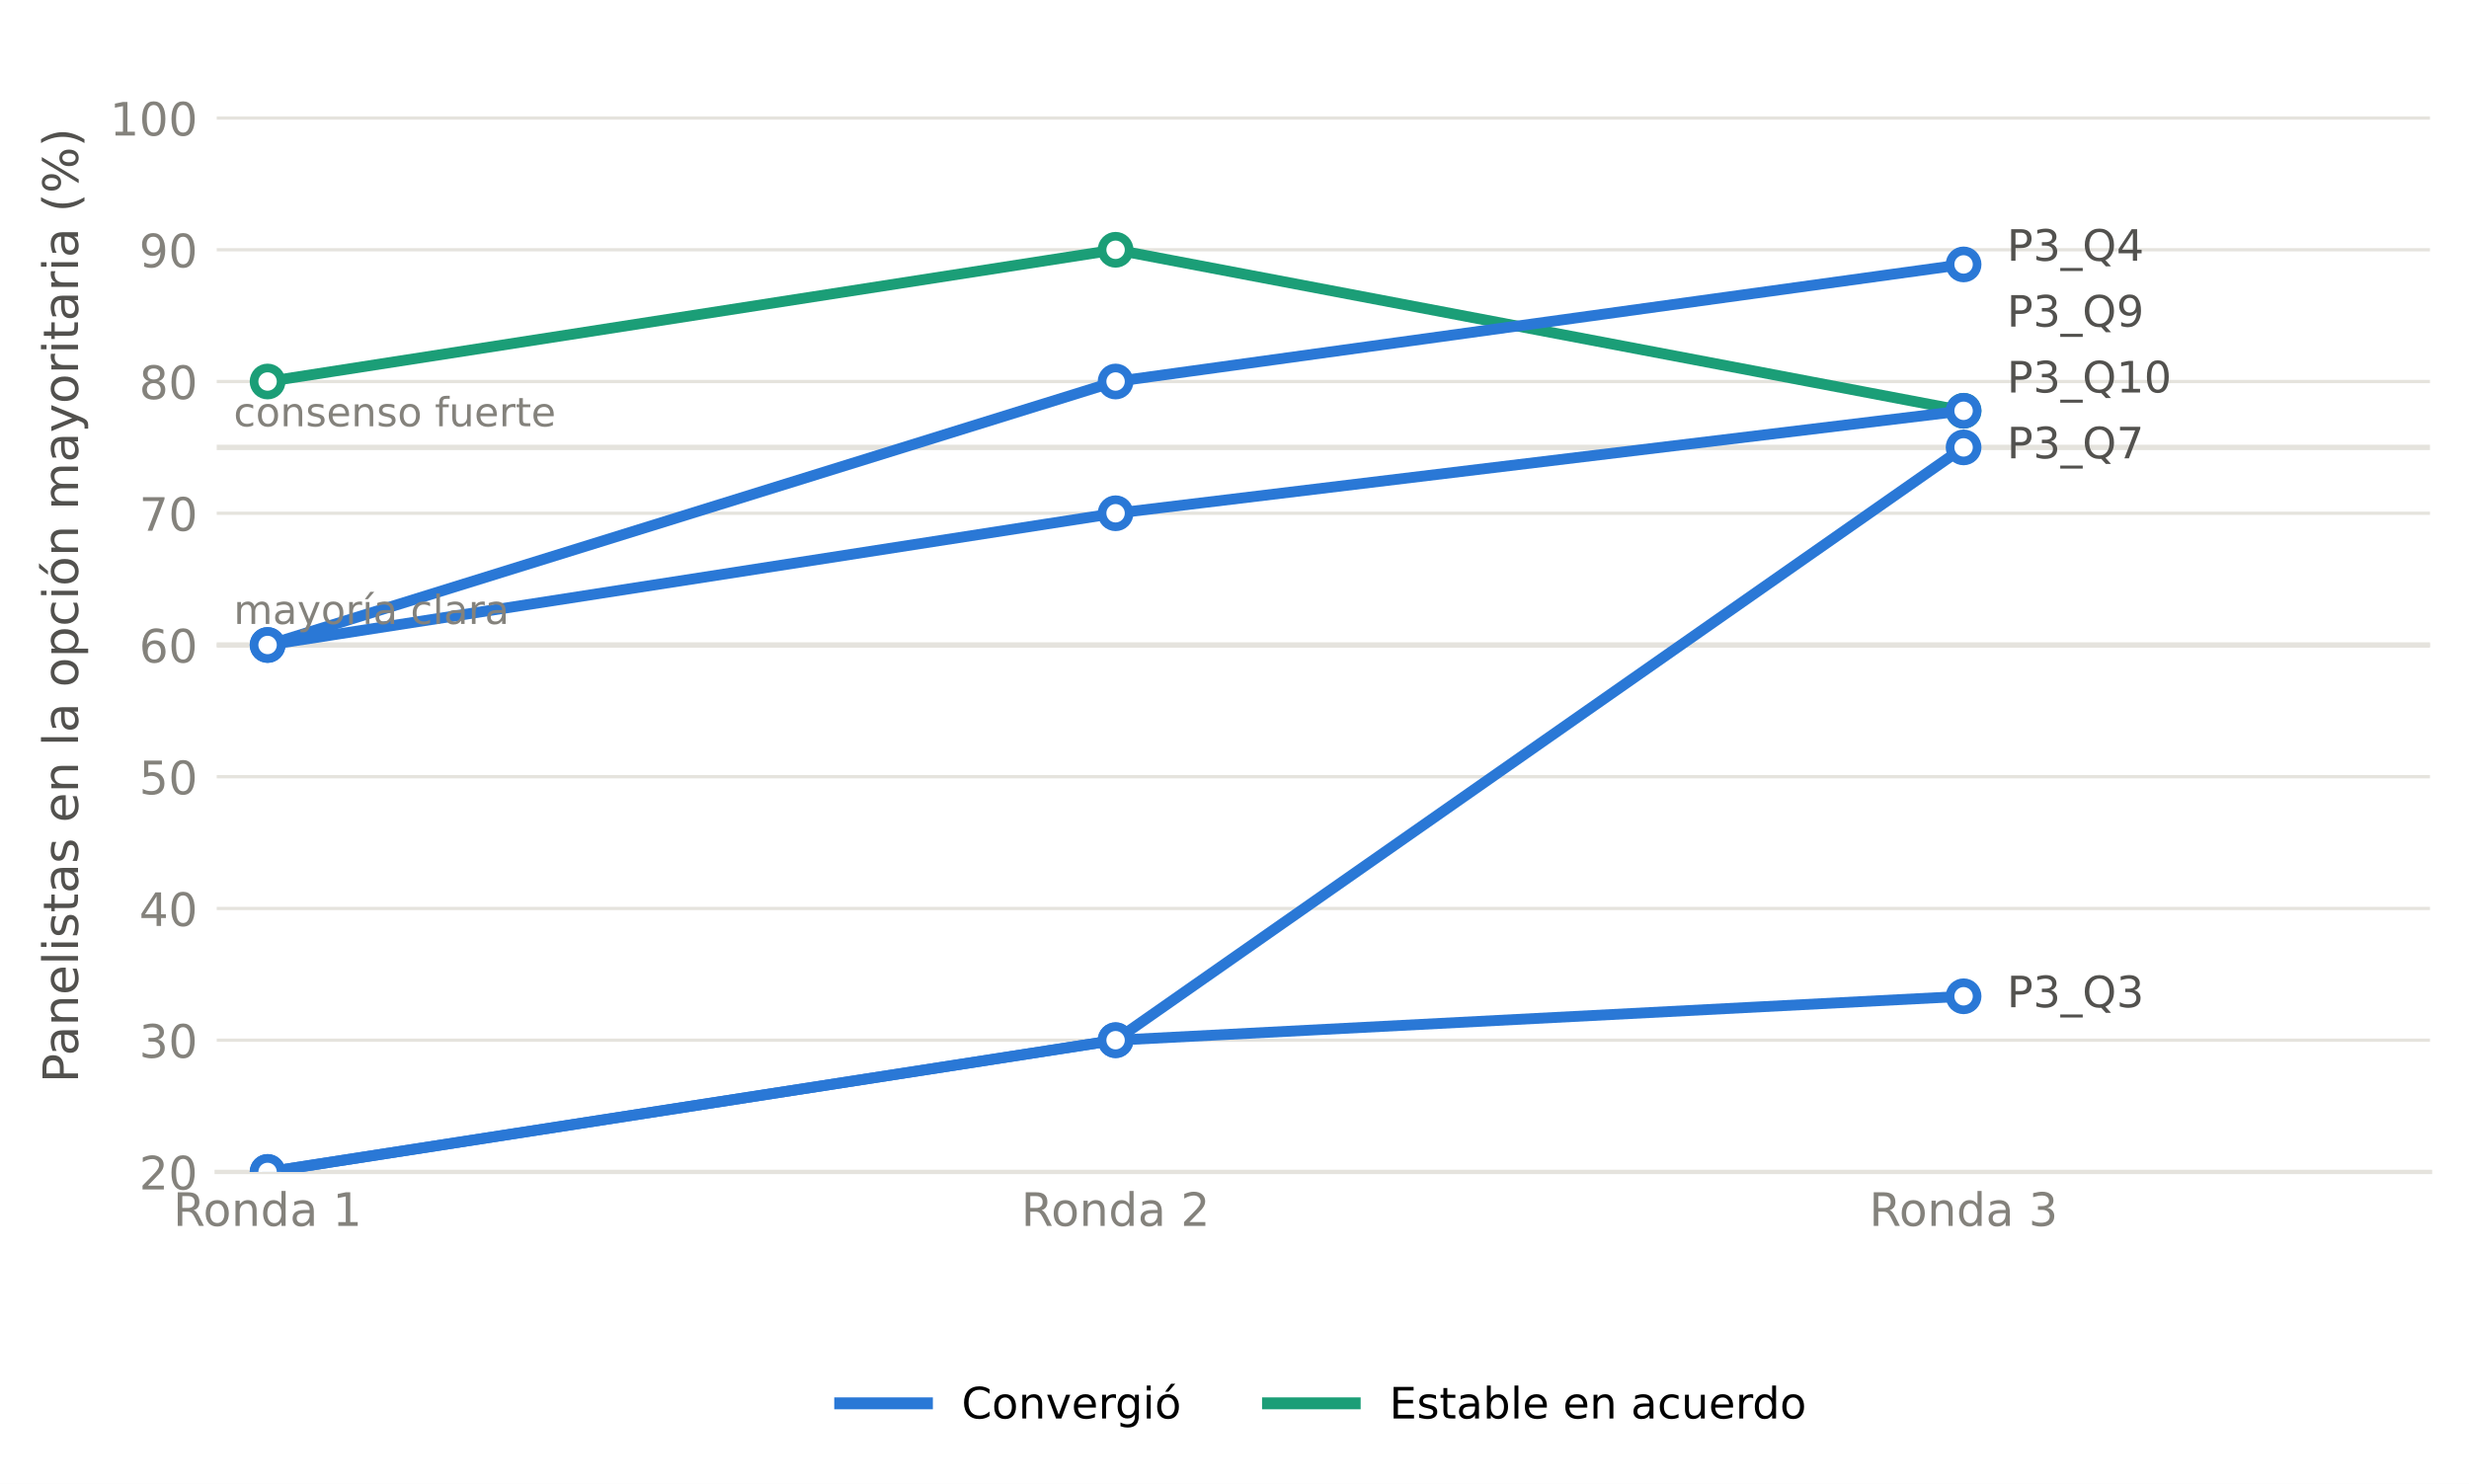
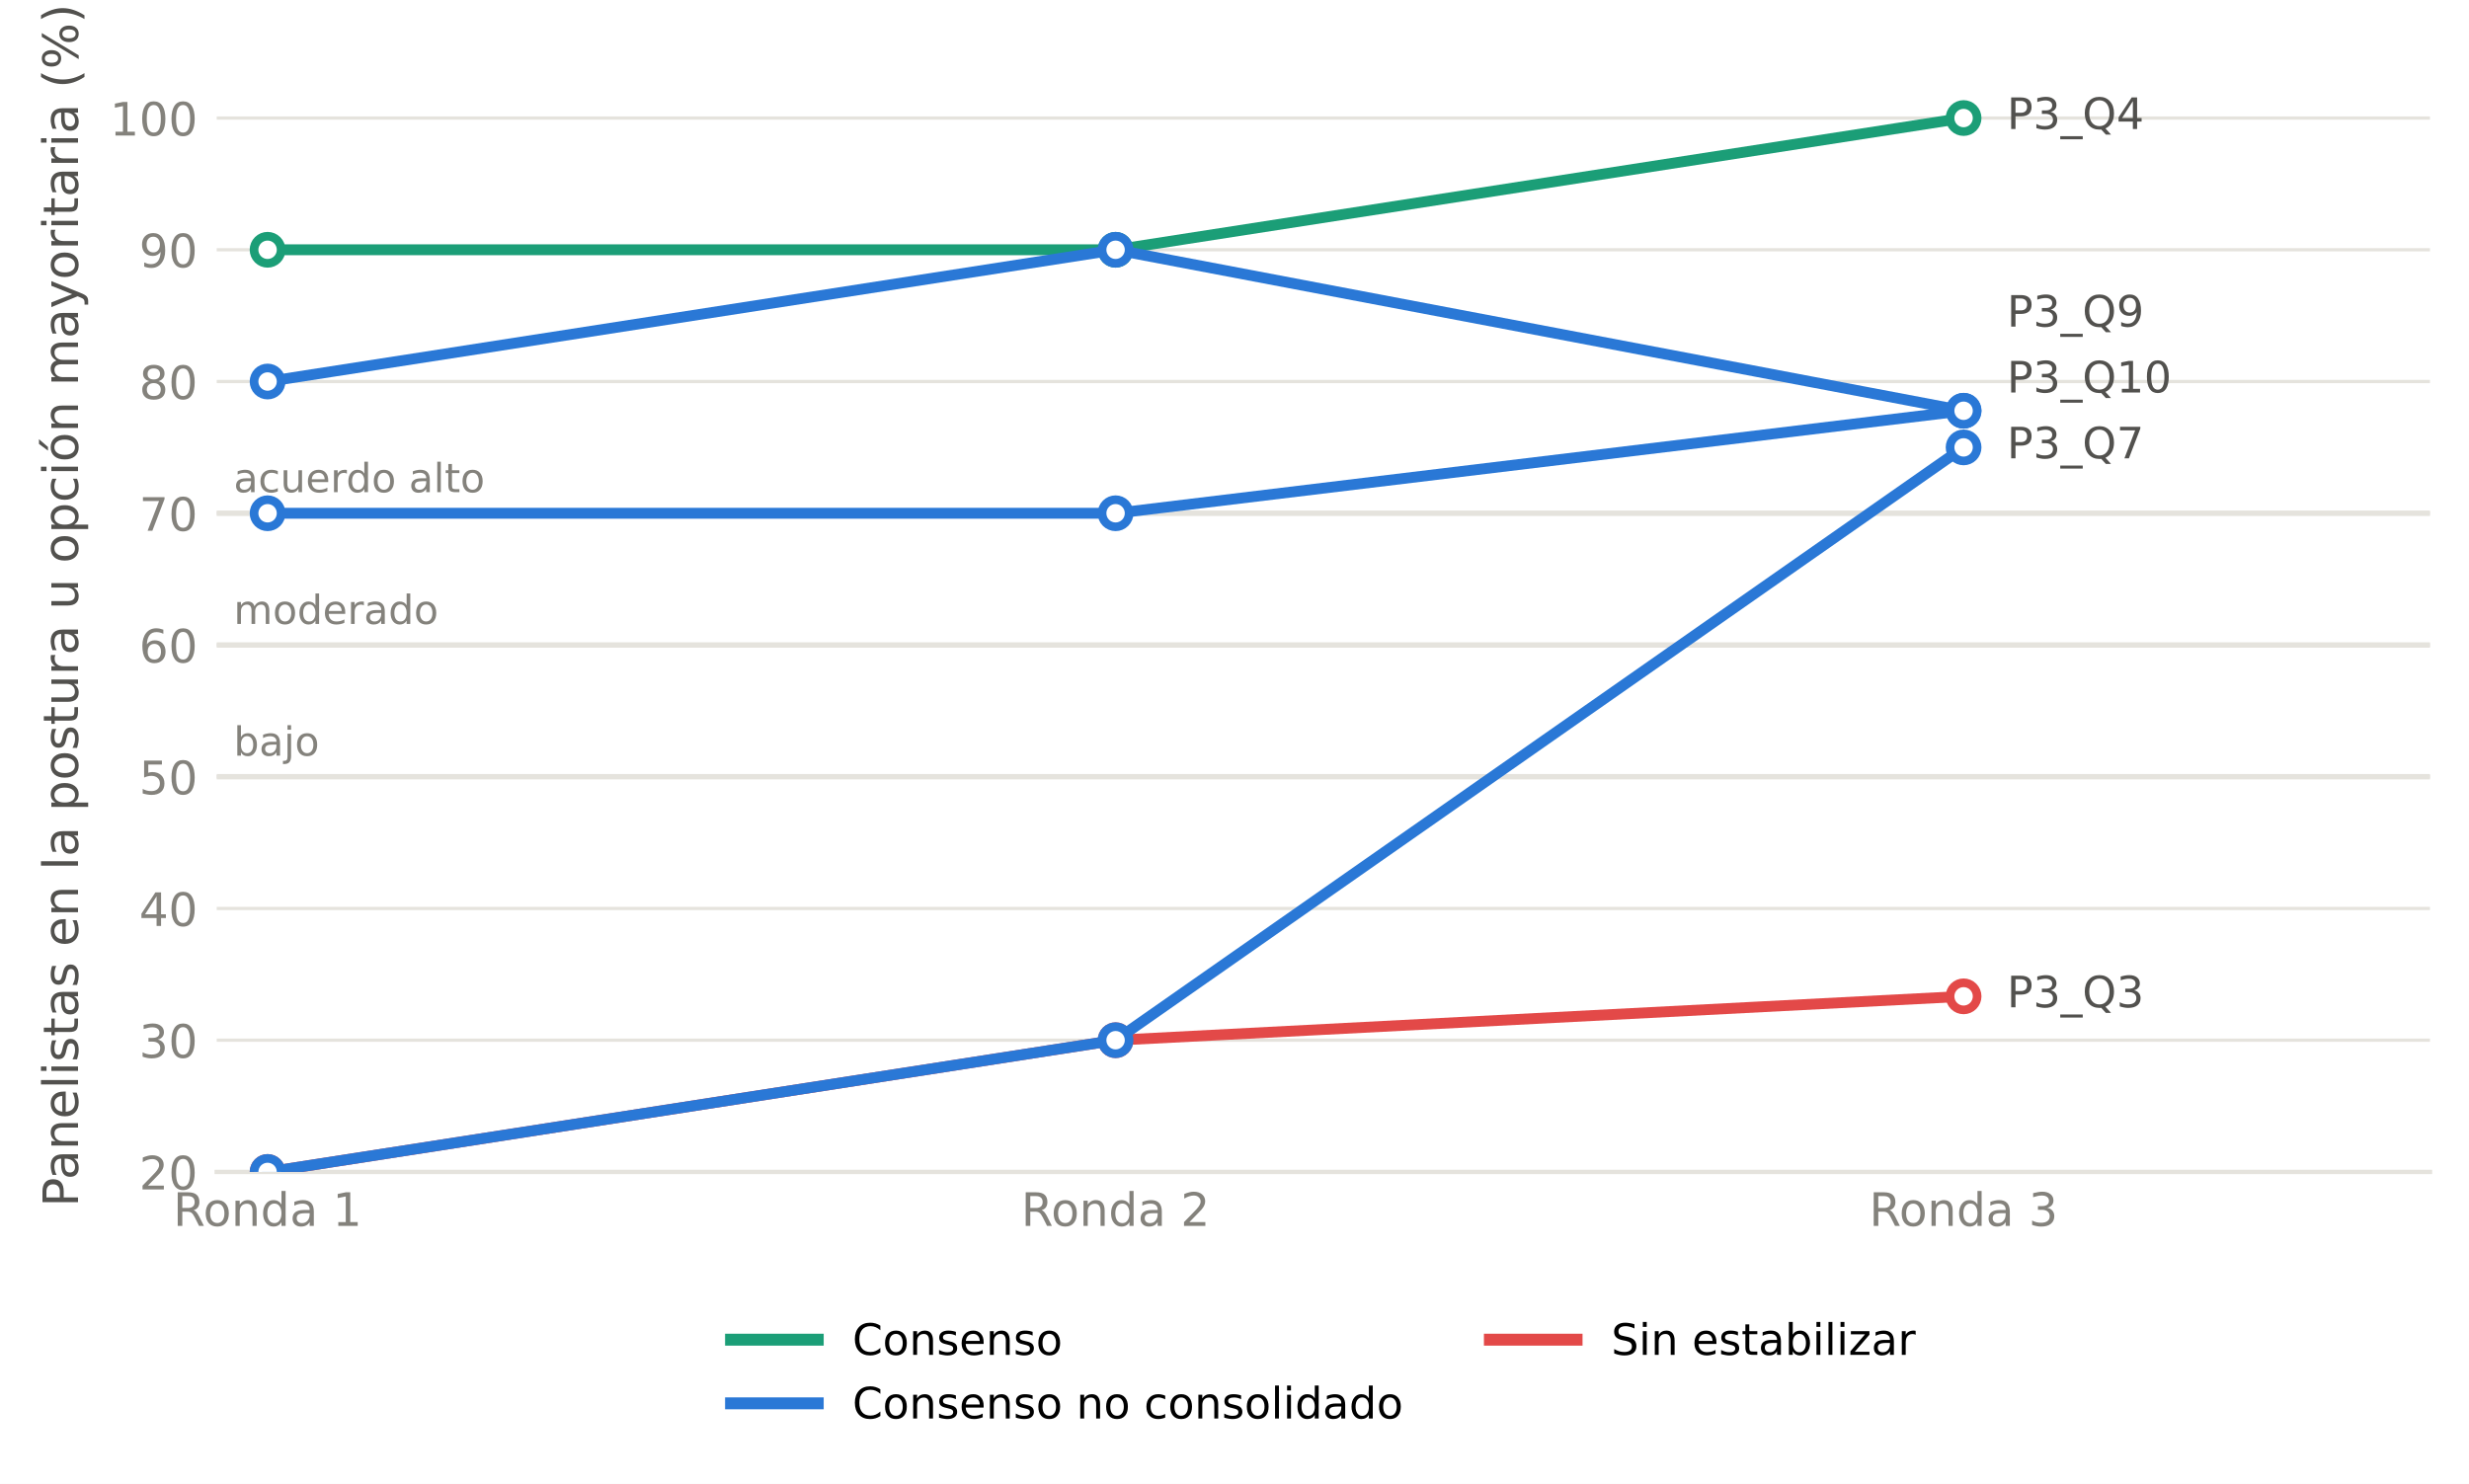
<svg xmlns="http://www.w3.org/2000/svg" xmlns:xlink="http://www.w3.org/1999/xlink" width="455.675pt" height="273.921pt" viewBox="0 0 455.675 273.921" version="1.1">
  <defs>
    <style type="text/css">*{stroke-linejoin: round; stroke-linecap: butt}</style>
  </defs>
  <g id="figure_1">
    <g id="patch_1">
      <path d="M 0 273.921  L 455.675 273.921  L 455.675 0  L 0 0  z " style="fill: #ffffff" />
    </g>
    <g id="axes_1">
      <g id="patch_2">
        <path d="M 39.995 216.344  L 448.475 216.344  L 448.475 7.2  L 39.995 7.2  z " style="fill: #ffffff" />
      </g>
      <g id="line2d_1">
-         <path d="M 39.995 82.589  L 448.475 82.589  " clip-path="url(#p21c9d92736)" style="fill: none; stroke: #e5e3dd; stroke-linecap: square" />
+         <path d="M 39.995 94.749  L 448.475 94.749  " clip-path="url(#pcc6f61c133)" style="fill: none; stroke: #e5e3dd; stroke-linecap: square" />
      </g>
      <g id="line2d_2">
-         <path d="M 39.995 119.068  L 448.475 119.068  " clip-path="url(#p21c9d92736)" style="fill: none; stroke: #e5e3dd; stroke-linecap: square" />
+         <path d="M 39.995 119.068  L 448.475 119.068  " clip-path="url(#pcc6f61c133)" style="fill: none; stroke: #e5e3dd; stroke-linecap: square" />
+       </g>
+       <g id="line2d_3">
+         <path d="M 39.995 143.387  L 448.475 143.387  " clip-path="url(#pcc6f61c133)" style="fill: none; stroke: #e5e3dd; stroke-linecap: square" />
      </g>
      <g id="matplotlib.axis_1">
        <g id="xtick_1">
-           <g id="line2d_3" />
+           <g id="line2d_4" />
          <g id="text_1">
            <text style="font-size: 8.5px; font-family: 'DejaVu Sans', 'Helvetica', 'Arial', sans-serif; text-anchor: middle; fill: #84827c" x="49.385" y="226.303" transform="rotate(-0 49.38503 226.3025)">Ronda 1</text>
          </g>
        </g>
        <g id="xtick_2">
-           <g id="line2d_4" />
+           <g id="line2d_5" />
          <g id="text_2">
            <text style="font-size: 8.5px; font-family: 'DejaVu Sans', 'Helvetica', 'Arial', sans-serif; text-anchor: middle; fill: #84827c" x="205.891" y="226.303" transform="rotate(-0 205.8908 226.3025)">Ronda 2</text>
          </g>
        </g>
        <g id="xtick_3">
-           <g id="line2d_5" />
+           <g id="line2d_6" />
          <g id="text_3">
            <text style="font-size: 8.5px; font-family: 'DejaVu Sans', 'Helvetica', 'Arial', sans-serif; text-anchor: middle; fill: #84827c" x="362.397" y="226.303" transform="rotate(-0 362.3965 226.3025)">Ronda 3</text>
          </g>
        </g>
      </g>
      <g id="matplotlib.axis_2">
        <g id="ytick_1">
-           <g id="line2d_6">
-             <path d="M 39.995 216.344  L 448.475 216.344  " clip-path="url(#p21c9d92736)" style="fill: none; stroke: #e5e3dd; stroke-width: 0.6; stroke-linecap: square" />
-           </g>
-           <g id="line2d_7" />
+           <g id="line2d_7">
+             <path d="M 39.995 216.344  L 448.475 216.344  " clip-path="url(#pcc6f61c133)" style="fill: none; stroke: #e5e3dd; stroke-width: 0.6; stroke-linecap: square" />
+           </g>
+           <g id="line2d_8" />
          <g id="text_4">
            <text style="font-size: 8.5px; font-family: 'DejaVu Sans', 'Helvetica', 'Arial', sans-serif; text-anchor: end; fill: #84827c" x="36.495" y="219.573" transform="rotate(-0 36.49469 219.5732)">20</text>
          </g>
        </g>
        <g id="ytick_2">
-           <g id="line2d_8">
-             <path d="M 39.995 192.025  L 448.475 192.025  " clip-path="url(#p21c9d92736)" style="fill: none; stroke: #e5e3dd; stroke-width: 0.6; stroke-linecap: square" />
-           </g>
-           <g id="line2d_9" />
+           <g id="line2d_9">
+             <path d="M 39.995 192.025  L 448.475 192.025  " clip-path="url(#pcc6f61c133)" style="fill: none; stroke: #e5e3dd; stroke-width: 0.6; stroke-linecap: square" />
+           </g>
+           <g id="line2d_10" />
          <g id="text_5">
            <text style="font-size: 8.5px; font-family: 'DejaVu Sans', 'Helvetica', 'Arial', sans-serif; text-anchor: end; fill: #84827c" x="36.495" y="195.254" transform="rotate(-0 36.49469 195.2541)">30</text>
          </g>
        </g>
        <g id="ytick_3">
-           <g id="line2d_10">
-             <path d="M 39.995 167.706  L 448.475 167.706  " clip-path="url(#p21c9d92736)" style="fill: none; stroke: #e5e3dd; stroke-width: 0.6; stroke-linecap: square" />
-           </g>
-           <g id="line2d_11" />
+           <g id="line2d_11">
+             <path d="M 39.995 167.706  L 448.475 167.706  " clip-path="url(#pcc6f61c133)" style="fill: none; stroke: #e5e3dd; stroke-width: 0.6; stroke-linecap: square" />
+           </g>
+           <g id="line2d_12" />
          <g id="text_6">
            <text style="font-size: 8.5px; font-family: 'DejaVu Sans', 'Helvetica', 'Arial', sans-serif; text-anchor: end; fill: #84827c" x="36.495" y="170.935" transform="rotate(-0 36.49469 170.9351)">40</text>
          </g>
        </g>
        <g id="ytick_4">
-           <g id="line2d_12">
-             <path d="M 39.995 143.387  L 448.475 143.387  " clip-path="url(#p21c9d92736)" style="fill: none; stroke: #e5e3dd; stroke-width: 0.6; stroke-linecap: square" />
-           </g>
-           <g id="line2d_13" />
+           <g id="line2d_13">
+             <path d="M 39.995 143.387  L 448.475 143.387  " clip-path="url(#pcc6f61c133)" style="fill: none; stroke: #e5e3dd; stroke-width: 0.6; stroke-linecap: square" />
+           </g>
+           <g id="line2d_14" />
          <g id="text_7">
            <text style="font-size: 8.5px; font-family: 'DejaVu Sans', 'Helvetica', 'Arial', sans-serif; text-anchor: end; fill: #84827c" x="36.495" y="146.616" transform="rotate(-0 36.49469 146.616)">50</text>
          </g>
        </g>
        <g id="ytick_5">
-           <g id="line2d_14">
-             <path d="M 39.995 119.068  L 448.475 119.068  " clip-path="url(#p21c9d92736)" style="fill: none; stroke: #e5e3dd; stroke-width: 0.6; stroke-linecap: square" />
-           </g>
-           <g id="line2d_15" />
+           <g id="line2d_15">
+             <path d="M 39.995 119.068  L 448.475 119.068  " clip-path="url(#pcc6f61c133)" style="fill: none; stroke: #e5e3dd; stroke-width: 0.6; stroke-linecap: square" />
+           </g>
+           <g id="line2d_16" />
          <g id="text_8">
            <text style="font-size: 8.5px; font-family: 'DejaVu Sans', 'Helvetica', 'Arial', sans-serif; text-anchor: end; fill: #84827c" x="36.495" y="122.297" transform="rotate(-0 36.49469 122.297)">60</text>
          </g>
        </g>
        <g id="ytick_6">
-           <g id="line2d_16">
-             <path d="M 39.995 94.749  L 448.475 94.749  " clip-path="url(#p21c9d92736)" style="fill: none; stroke: #e5e3dd; stroke-width: 0.6; stroke-linecap: square" />
-           </g>
-           <g id="line2d_17" />
+           <g id="line2d_17">
+             <path d="M 39.995 94.749  L 448.475 94.749  " clip-path="url(#pcc6f61c133)" style="fill: none; stroke: #e5e3dd; stroke-width: 0.6; stroke-linecap: square" />
+           </g>
+           <g id="line2d_18" />
          <g id="text_9">
            <text style="font-size: 8.5px; font-family: 'DejaVu Sans', 'Helvetica', 'Arial', sans-serif; text-anchor: end; fill: #84827c" x="36.495" y="97.978" transform="rotate(-0 36.49469 97.97792)">70</text>
          </g>
        </g>
        <g id="ytick_7">
-           <g id="line2d_18">
-             <path d="M 39.995 70.43  L 448.475 70.43  " clip-path="url(#p21c9d92736)" style="fill: none; stroke: #e5e3dd; stroke-width: 0.6; stroke-linecap: square" />
-           </g>
-           <g id="line2d_19" />
+           <g id="line2d_19">
+             <path d="M 39.995 70.43  L 448.475 70.43  " clip-path="url(#pcc6f61c133)" style="fill: none; stroke: #e5e3dd; stroke-width: 0.6; stroke-linecap: square" />
+           </g>
+           <g id="line2d_20" />
          <g id="text_10">
            <text style="font-size: 8.5px; font-family: 'DejaVu Sans', 'Helvetica', 'Arial', sans-serif; text-anchor: end; fill: #84827c" x="36.495" y="73.659" transform="rotate(-0 36.49469 73.65887)">80</text>
          </g>
        </g>
        <g id="ytick_8">
-           <g id="line2d_20">
-             <path d="M 39.995 46.11  L 448.475 46.11  " clip-path="url(#p21c9d92736)" style="fill: none; stroke: #e5e3dd; stroke-width: 0.6; stroke-linecap: square" />
-           </g>
-           <g id="line2d_21" />
+           <g id="line2d_21">
+             <path d="M 39.995 46.11  L 448.475 46.11  " clip-path="url(#pcc6f61c133)" style="fill: none; stroke: #e5e3dd; stroke-width: 0.6; stroke-linecap: square" />
+           </g>
+           <g id="line2d_22" />
          <g id="text_11">
            <text style="font-size: 8.5px; font-family: 'DejaVu Sans', 'Helvetica', 'Arial', sans-serif; text-anchor: end; fill: #84827c" x="36.495" y="49.34" transform="rotate(-0 36.49469 49.33982)">90</text>
          </g>
        </g>
        <g id="ytick_9">
-           <g id="line2d_22">
-             <path d="M 39.995 21.791  L 448.475 21.791  " clip-path="url(#p21c9d92736)" style="fill: none; stroke: #e5e3dd; stroke-width: 0.6; stroke-linecap: square" />
-           </g>
-           <g id="line2d_23" />
+           <g id="line2d_23">
+             <path d="M 39.995 21.791  L 448.475 21.791  " clip-path="url(#pcc6f61c133)" style="fill: none; stroke: #e5e3dd; stroke-width: 0.6; stroke-linecap: square" />
+           </g>
+           <g id="line2d_24" />
          <g id="text_12">
            <text style="font-size: 8.5px; font-family: 'DejaVu Sans', 'Helvetica', 'Arial', sans-serif; text-anchor: end; fill: #84827c" x="36.495" y="25.021" transform="rotate(-0 36.49469 25.02077)">100</text>
          </g>
        </g>
        <g id="text_13">
-           <text style="font-size: 9px; font-family: 'DejaVu Sans', 'Helvetica', 'Arial', sans-serif; text-anchor: middle; fill: #52514e" x="14.399" y="111.772" transform="rotate(-90 14.39859 111.7719)">Panelistas en la opción mayoritaria (%)</text>
+           <text style="font-size: 9px; font-family: 'DejaVu Sans', 'Helvetica', 'Arial', sans-serif; text-anchor: middle; fill: #52514e" x="14.399" y="111.772" transform="rotate(-90 14.39859 111.7719)">Panelistas en la postura u opción mayoritaria (%)</text>
        </g>
      </g>
      <g id="patch_3">
        <path d="M 39.995 216.344  L 448.475 216.344  " style="fill: none; stroke: #e5e3dd; stroke-width: 0.8; stroke-linejoin: miter; stroke-linecap: square" />
      </g>
-       <g id="line2d_24">
-         <path d="M 49.385 70.43  L 205.891 46.11  L 362.397 75.834  " clip-path="url(#p21c9d92736)" style="fill: none; stroke: #1b9e77; stroke-width: 2; stroke-linecap: square" />
+       <g id="line2d_25">
+         <path d="M 49.385 216.344  L 205.891 192.025  L 362.397 183.927  " clip-path="url(#pcc6f61c133)" style="fill: none; stroke: #e34948; stroke-width: 2; stroke-linecap: square" />
        <defs>
-           <path id="mc1a254e744" d="M 0 2.5  C 0.663 2.5 1.299 2.237 1.768 1.768  C 2.237 1.299 2.5 0.663 2.5 0  C 2.5 -0.663 2.237 -1.299 1.768 -1.768  C 1.299 -2.237 0.663 -2.5 0 -2.5  C -0.663 -2.5 -1.299 -2.237 -1.768 -1.768  C -2.237 -1.299 -2.5 -0.663 -2.5 0  C -2.5 0.663 -2.237 1.299 -1.768 1.768  C -1.299 2.237 -0.663 2.5 0 2.5  z " style="stroke: #1b9e77; stroke-width: 1.6" />
+           <path id="m406118f3f5" d="M 0 2.5  C 0.663 2.5 1.299 2.237 1.768 1.768  C 2.237 1.299 2.5 0.663 2.5 0  C 2.5 -0.663 2.237 -1.299 1.768 -1.768  C 1.299 -2.237 0.663 -2.5 0 -2.5  C -0.663 -2.5 -1.299 -2.237 -1.768 -1.768  C -2.237 -1.299 -2.5 -0.663 -2.5 0  C -2.5 0.663 -2.237 1.299 -1.768 1.768  C -1.299 2.237 -0.663 2.5 0 2.5  z " style="stroke: #e34948; stroke-width: 1.6" />
        </defs>
-         <g clip-path="url(#p21c9d92736)">
-           <use xlink:href="#mc1a254e744" x="49.385" y="70.43" style="fill: #ffffff; stroke: #1b9e77; stroke-width: 1.6" />
-           <use xlink:href="#mc1a254e744" x="205.891" y="46.11" style="fill: #ffffff; stroke: #1b9e77; stroke-width: 1.6" />
-           <use xlink:href="#mc1a254e744" x="362.397" y="75.834" style="fill: #ffffff; stroke: #1b9e77; stroke-width: 1.6" />
-         </g>
-       </g>
-       <g id="line2d_25">
-         <path d="M 49.385 216.344  L 205.891 192.025  L 362.397 183.918  " clip-path="url(#p21c9d92736)" style="fill: none; stroke: #2a78d6; stroke-width: 2; stroke-linecap: square" />
+         <g clip-path="url(#pcc6f61c133)">
+           <use xlink:href="#m406118f3f5" x="49.385" y="216.344" style="fill: #ffffff; stroke: #e34948; stroke-width: 1.6" />
+           <use xlink:href="#m406118f3f5" x="205.891" y="192.025" style="fill: #ffffff; stroke: #e34948; stroke-width: 1.6" />
+           <use xlink:href="#m406118f3f5" x="362.397" y="183.927" style="fill: #ffffff; stroke: #e34948; stroke-width: 1.6" />
+         </g>
+       </g>
+       <g id="line2d_26">
+         <path d="M 49.385 46.11  L 205.891 46.11  L 362.397 21.791  " clip-path="url(#pcc6f61c133)" style="fill: none; stroke: #1b9e77; stroke-width: 2; stroke-linecap: square" />
        <defs>
-           <path id="m84110c0b2d" d="M 0 2.5  C 0.663 2.5 1.299 2.237 1.768 1.768  C 2.237 1.299 2.5 0.663 2.5 0  C 2.5 -0.663 2.237 -1.299 1.768 -1.768  C 1.299 -2.237 0.663 -2.5 0 -2.5  C -0.663 -2.5 -1.299 -2.237 -1.768 -1.768  C -2.237 -1.299 -2.5 -0.663 -2.5 0  C -2.5 0.663 -2.237 1.299 -1.768 1.768  C -1.299 2.237 -0.663 2.5 0 2.5  z " style="stroke: #2a78d6; stroke-width: 1.6" />
+           <path id="m197376d4fb" d="M 0 2.5  C 0.663 2.5 1.299 2.237 1.768 1.768  C 2.237 1.299 2.5 0.663 2.5 0  C 2.5 -0.663 2.237 -1.299 1.768 -1.768  C 1.299 -2.237 0.663 -2.5 0 -2.5  C -0.663 -2.5 -1.299 -2.237 -1.768 -1.768  C -2.237 -1.299 -2.5 -0.663 -2.5 0  C -2.5 0.663 -2.237 1.299 -1.768 1.768  C -1.299 2.237 -0.663 2.5 0 2.5  z " style="stroke: #1b9e77; stroke-width: 1.6" />
        </defs>
-         <g clip-path="url(#p21c9d92736)">
-           <use xlink:href="#m84110c0b2d" x="49.385" y="216.344" style="fill: #ffffff; stroke: #2a78d6; stroke-width: 1.6" />
-           <use xlink:href="#m84110c0b2d" x="205.891" y="192.025" style="fill: #ffffff; stroke: #2a78d6; stroke-width: 1.6" />
-           <use xlink:href="#m84110c0b2d" x="362.397" y="183.918" style="fill: #ffffff; stroke: #2a78d6; stroke-width: 1.6" />
-         </g>
-       </g>
-       <g id="line2d_26">
-         <path d="M 49.385 119.068  L 205.891 70.43  L 362.397 48.813  " clip-path="url(#p21c9d92736)" style="fill: none; stroke: #2a78d6; stroke-width: 2; stroke-linecap: square" />
-         <g clip-path="url(#p21c9d92736)">
-           <use xlink:href="#m84110c0b2d" x="49.385" y="119.068" style="fill: #ffffff; stroke: #2a78d6; stroke-width: 1.6" />
-           <use xlink:href="#m84110c0b2d" x="205.891" y="70.43" style="fill: #ffffff; stroke: #2a78d6; stroke-width: 1.6" />
-           <use xlink:href="#m84110c0b2d" x="362.397" y="48.813" style="fill: #ffffff; stroke: #2a78d6; stroke-width: 1.6" />
+         <g clip-path="url(#pcc6f61c133)">
+           <use xlink:href="#m197376d4fb" x="49.385" y="46.11" style="fill: #ffffff; stroke: #1b9e77; stroke-width: 1.6" />
+           <use xlink:href="#m197376d4fb" x="205.891" y="46.11" style="fill: #ffffff; stroke: #1b9e77; stroke-width: 1.6" />
+           <use xlink:href="#m197376d4fb" x="362.397" y="21.791" style="fill: #ffffff; stroke: #1b9e77; stroke-width: 1.6" />
        </g>
      </g>
      <g id="line2d_27">
-         <path d="M 49.385 216.344  L 205.891 192.025  L 362.397 82.589  " clip-path="url(#p21c9d92736)" style="fill: none; stroke: #2a78d6; stroke-width: 2; stroke-linecap: square" />
-         <g clip-path="url(#p21c9d92736)">
-           <use xlink:href="#m84110c0b2d" x="49.385" y="216.344" style="fill: #ffffff; stroke: #2a78d6; stroke-width: 1.6" />
-           <use xlink:href="#m84110c0b2d" x="205.891" y="192.025" style="fill: #ffffff; stroke: #2a78d6; stroke-width: 1.6" />
-           <use xlink:href="#m84110c0b2d" x="362.397" y="82.589" style="fill: #ffffff; stroke: #2a78d6; stroke-width: 1.6" />
+         <path d="M 49.385 216.344  L 205.891 192.025  L 362.397 82.589  " clip-path="url(#pcc6f61c133)" style="fill: none; stroke: #2a78d6; stroke-width: 2; stroke-linecap: square" />
+         <defs>
+           <path id="m68f8a0e69b" d="M 0 2.5  C 0.663 2.5 1.299 2.237 1.768 1.768  C 2.237 1.299 2.5 0.663 2.5 0  C 2.5 -0.663 2.237 -1.299 1.768 -1.768  C 1.299 -2.237 0.663 -2.5 0 -2.5  C -0.663 -2.5 -1.299 -2.237 -1.768 -1.768  C -2.237 -1.299 -2.5 -0.663 -2.5 0  C -2.5 0.663 -2.237 1.299 -1.768 1.768  C -1.299 2.237 -0.663 2.5 0 2.5  z " style="stroke: #2a78d6; stroke-width: 1.6" />
+         </defs>
+         <g clip-path="url(#pcc6f61c133)">
+           <use xlink:href="#m68f8a0e69b" x="49.385" y="216.344" style="fill: #ffffff; stroke: #2a78d6; stroke-width: 1.6" />
+           <use xlink:href="#m68f8a0e69b" x="205.891" y="192.025" style="fill: #ffffff; stroke: #2a78d6; stroke-width: 1.6" />
+           <use xlink:href="#m68f8a0e69b" x="362.397" y="82.589" style="fill: #ffffff; stroke: #2a78d6; stroke-width: 1.6" />
        </g>
      </g>
      <g id="line2d_28">
-         <path d="M 49.385 119.068  L 205.891 94.749  L 362.397 75.834  " clip-path="url(#p21c9d92736)" style="fill: none; stroke: #2a78d6; stroke-width: 2; stroke-linecap: square" />
-         <g clip-path="url(#p21c9d92736)">
-           <use xlink:href="#m84110c0b2d" x="49.385" y="119.068" style="fill: #ffffff; stroke: #2a78d6; stroke-width: 1.6" />
-           <use xlink:href="#m84110c0b2d" x="205.891" y="94.749" style="fill: #ffffff; stroke: #2a78d6; stroke-width: 1.6" />
-           <use xlink:href="#m84110c0b2d" x="362.397" y="75.834" style="fill: #ffffff; stroke: #2a78d6; stroke-width: 1.6" />
+         <path d="M 49.385 94.749  L 205.891 94.749  L 362.397 75.828  " clip-path="url(#pcc6f61c133)" style="fill: none; stroke: #2a78d6; stroke-width: 2; stroke-linecap: square" />
+         <g clip-path="url(#pcc6f61c133)">
+           <use xlink:href="#m68f8a0e69b" x="49.385" y="94.749" style="fill: #ffffff; stroke: #2a78d6; stroke-width: 1.6" />
+           <use xlink:href="#m68f8a0e69b" x="205.891" y="94.749" style="fill: #ffffff; stroke: #2a78d6; stroke-width: 1.6" />
+           <use xlink:href="#m68f8a0e69b" x="362.397" y="75.828" style="fill: #ffffff; stroke: #2a78d6; stroke-width: 1.6" />
+         </g>
+       </g>
+       <g id="line2d_29">
+         <path d="M 49.385 70.43  L 205.891 46.11  L 362.397 75.828  " clip-path="url(#pcc6f61c133)" style="fill: none; stroke: #2a78d6; stroke-width: 2; stroke-linecap: square" />
+         <g clip-path="url(#pcc6f61c133)">
+           <use xlink:href="#m68f8a0e69b" x="49.385" y="70.43" style="fill: #ffffff; stroke: #2a78d6; stroke-width: 1.6" />
+           <use xlink:href="#m68f8a0e69b" x="205.891" y="46.11" style="fill: #ffffff; stroke: #2a78d6; stroke-width: 1.6" />
+           <use xlink:href="#m68f8a0e69b" x="362.397" y="75.828" style="fill: #ffffff; stroke: #2a78d6; stroke-width: 1.6" />
        </g>
      </g>
      <g id="text_14">
-         <text style="font-size: 8px; font-family: 'DejaVu Sans', 'Helvetica', 'Arial', sans-serif; text-anchor: start; fill: #52514e" x="370.397" y="185.944" transform="rotate(-0 370.3965 185.9441)">P3_Q3</text>
+         <text style="font-size: 8px; font-family: 'DejaVu Sans', 'Helvetica', 'Arial', sans-serif; text-anchor: start; fill: #52514e" x="370.397" y="185.952" transform="rotate(-0 370.3965 185.9522)">P3_Q3</text>
      </g>
      <g id="text_15">
        <text style="font-size: 8px; font-family: 'DejaVu Sans', 'Helvetica', 'Arial', sans-serif; text-anchor: start; fill: #52514e" x="370.397" y="84.615" transform="rotate(-0 370.3965 84.61468)">P3_Q7</text>
      </g>
      <g id="text_16">
        <text style="font-size: 8px; font-family: 'DejaVu Sans', 'Helvetica', 'Arial', sans-serif; text-anchor: start; fill: #52514e" x="370.397" y="72.455" transform="rotate(-0 370.3965 72.45516)">P3_Q10</text>
      </g>
      <g id="text_17">
        <text style="font-size: 8px; font-family: 'DejaVu Sans', 'Helvetica', 'Arial', sans-serif; text-anchor: start; fill: #52514e" x="370.397" y="60.296" transform="rotate(-0 370.3965 60.29563)">P3_Q9</text>
      </g>
      <g id="text_18">
-         <text style="font-size: 8px; font-family: 'DejaVu Sans', 'Helvetica', 'Arial', sans-serif; text-anchor: start; fill: #52514e" x="370.397" y="48.136" transform="rotate(-0 370.3965 48.13611)">P3_Q4</text>
+         <text style="font-size: 8px; font-family: 'DejaVu Sans', 'Helvetica', 'Arial', sans-serif; text-anchor: start; fill: #52514e" x="370.397" y="23.817" transform="rotate(-0 370.3965 23.81706)">P3_Q4</text>
      </g>
      <g id="text_19">
-         <text style="font-size: 7.4px; font-family: 'DejaVu Sans', 'Helvetica', 'Arial', sans-serif; text-anchor: start; fill: #84827c" x="43.125" y="78.698" transform="rotate(-0 43.1248 78.69801)">consenso fuerte</text>
+         <text style="font-size: 7.4px; font-family: 'DejaVu Sans', 'Helvetica', 'Arial', sans-serif; text-anchor: start; fill: #84827c" x="43.125" y="90.858" transform="rotate(-0 43.1248 90.85754)">acuerdo alto</text>
      </g>
      <g id="text_20">
-         <text style="font-size: 7.4px; font-family: 'DejaVu Sans', 'Helvetica', 'Arial', sans-serif; text-anchor: start; fill: #84827c" x="43.125" y="115.177" transform="rotate(-0 43.1248 115.1766)">mayoría clara</text>
+         <text style="font-size: 7.4px; font-family: 'DejaVu Sans', 'Helvetica', 'Arial', sans-serif; text-anchor: start; fill: #84827c" x="43.125" y="115.177" transform="rotate(-0 43.1248 115.1766)">moderado</text>
+       </g>
+       <g id="text_21">
+         <text style="font-size: 7.4px; font-family: 'DejaVu Sans', 'Helvetica', 'Arial', sans-serif; text-anchor: start; fill: #84827c" x="43.125" y="139.496" transform="rotate(-0 43.1248 139.4956)">bajo</text>
      </g>
      <g id="legend_1">
-         <g id="line2d_29">
-           <path d="M 155.068 259.057  L 163.068 259.057  L 171.068 259.057  " style="fill: none; stroke: #2a78d6; stroke-width: 2.2; stroke-linecap: square" />
-         </g>
-         <g id="text_21">
-           <text style="font-size: 8px; font-family: 'DejaVu Sans', 'Helvetica', 'Arial', sans-serif; text-anchor: start" x="177.468" y="261.857" transform="rotate(-0 177.4684 261.8575)">Convergió</text>
-         </g>
        <g id="line2d_30">
-           <path d="M 234.022 259.057  L 242.022 259.057  L 250.022 259.057  " style="fill: none; stroke: #1b9e77; stroke-width: 2.2; stroke-linecap: square" />
+           <path d="M 134.92 247.315  L 142.92 247.315  L 150.92 247.315  " style="fill: none; stroke: #1b9e77; stroke-width: 2.2; stroke-linecap: square" />
        </g>
        <g id="text_22">
-           <text style="font-size: 8px; font-family: 'DejaVu Sans', 'Helvetica', 'Arial', sans-serif; text-anchor: start" x="256.422" y="261.857" transform="rotate(-0 256.4222 261.8575)">Estable en acuerdo</text>
+           <text style="font-size: 8px; font-family: 'DejaVu Sans', 'Helvetica', 'Arial', sans-serif; text-anchor: start" x="157.32" y="250.115" transform="rotate(-0 157.3203 250.115)">Consenso</text>
+         </g>
+         <g id="line2d_31">
+           <path d="M 134.92 259.057  L 142.92 259.057  L 150.92 259.057  " style="fill: none; stroke: #2a78d6; stroke-width: 2.2; stroke-linecap: square" />
+         </g>
+         <g id="text_23">
+           <text style="font-size: 8px; font-family: 'DejaVu Sans', 'Helvetica', 'Arial', sans-serif; text-anchor: start" x="157.32" y="261.857" transform="rotate(-0 157.3203 261.8575)">Consenso no consolidado</text>
+         </g>
+         <g id="line2d_32">
+           <path d="M 274.97 247.315  L 282.97 247.315  L 290.97 247.315  " style="fill: none; stroke: #e34948; stroke-width: 2.2; stroke-linecap: square" />
+         </g>
+         <g id="text_24">
+           <text style="font-size: 8px; font-family: 'DejaVu Sans', 'Helvetica', 'Arial', sans-serif; text-anchor: start" x="297.37" y="250.115" transform="rotate(-0 297.3703 250.115)">Sin estabilizar</text>
        </g>
      </g>
    </g>
  </g>
  <defs>
-     <clipPath id="p21c9d92736">
+     <clipPath id="pcc6f61c133">
      <rect x="39.995" y="7.2" width="408.48" height="209.144" />
    </clipPath>
  </defs>
</svg>
